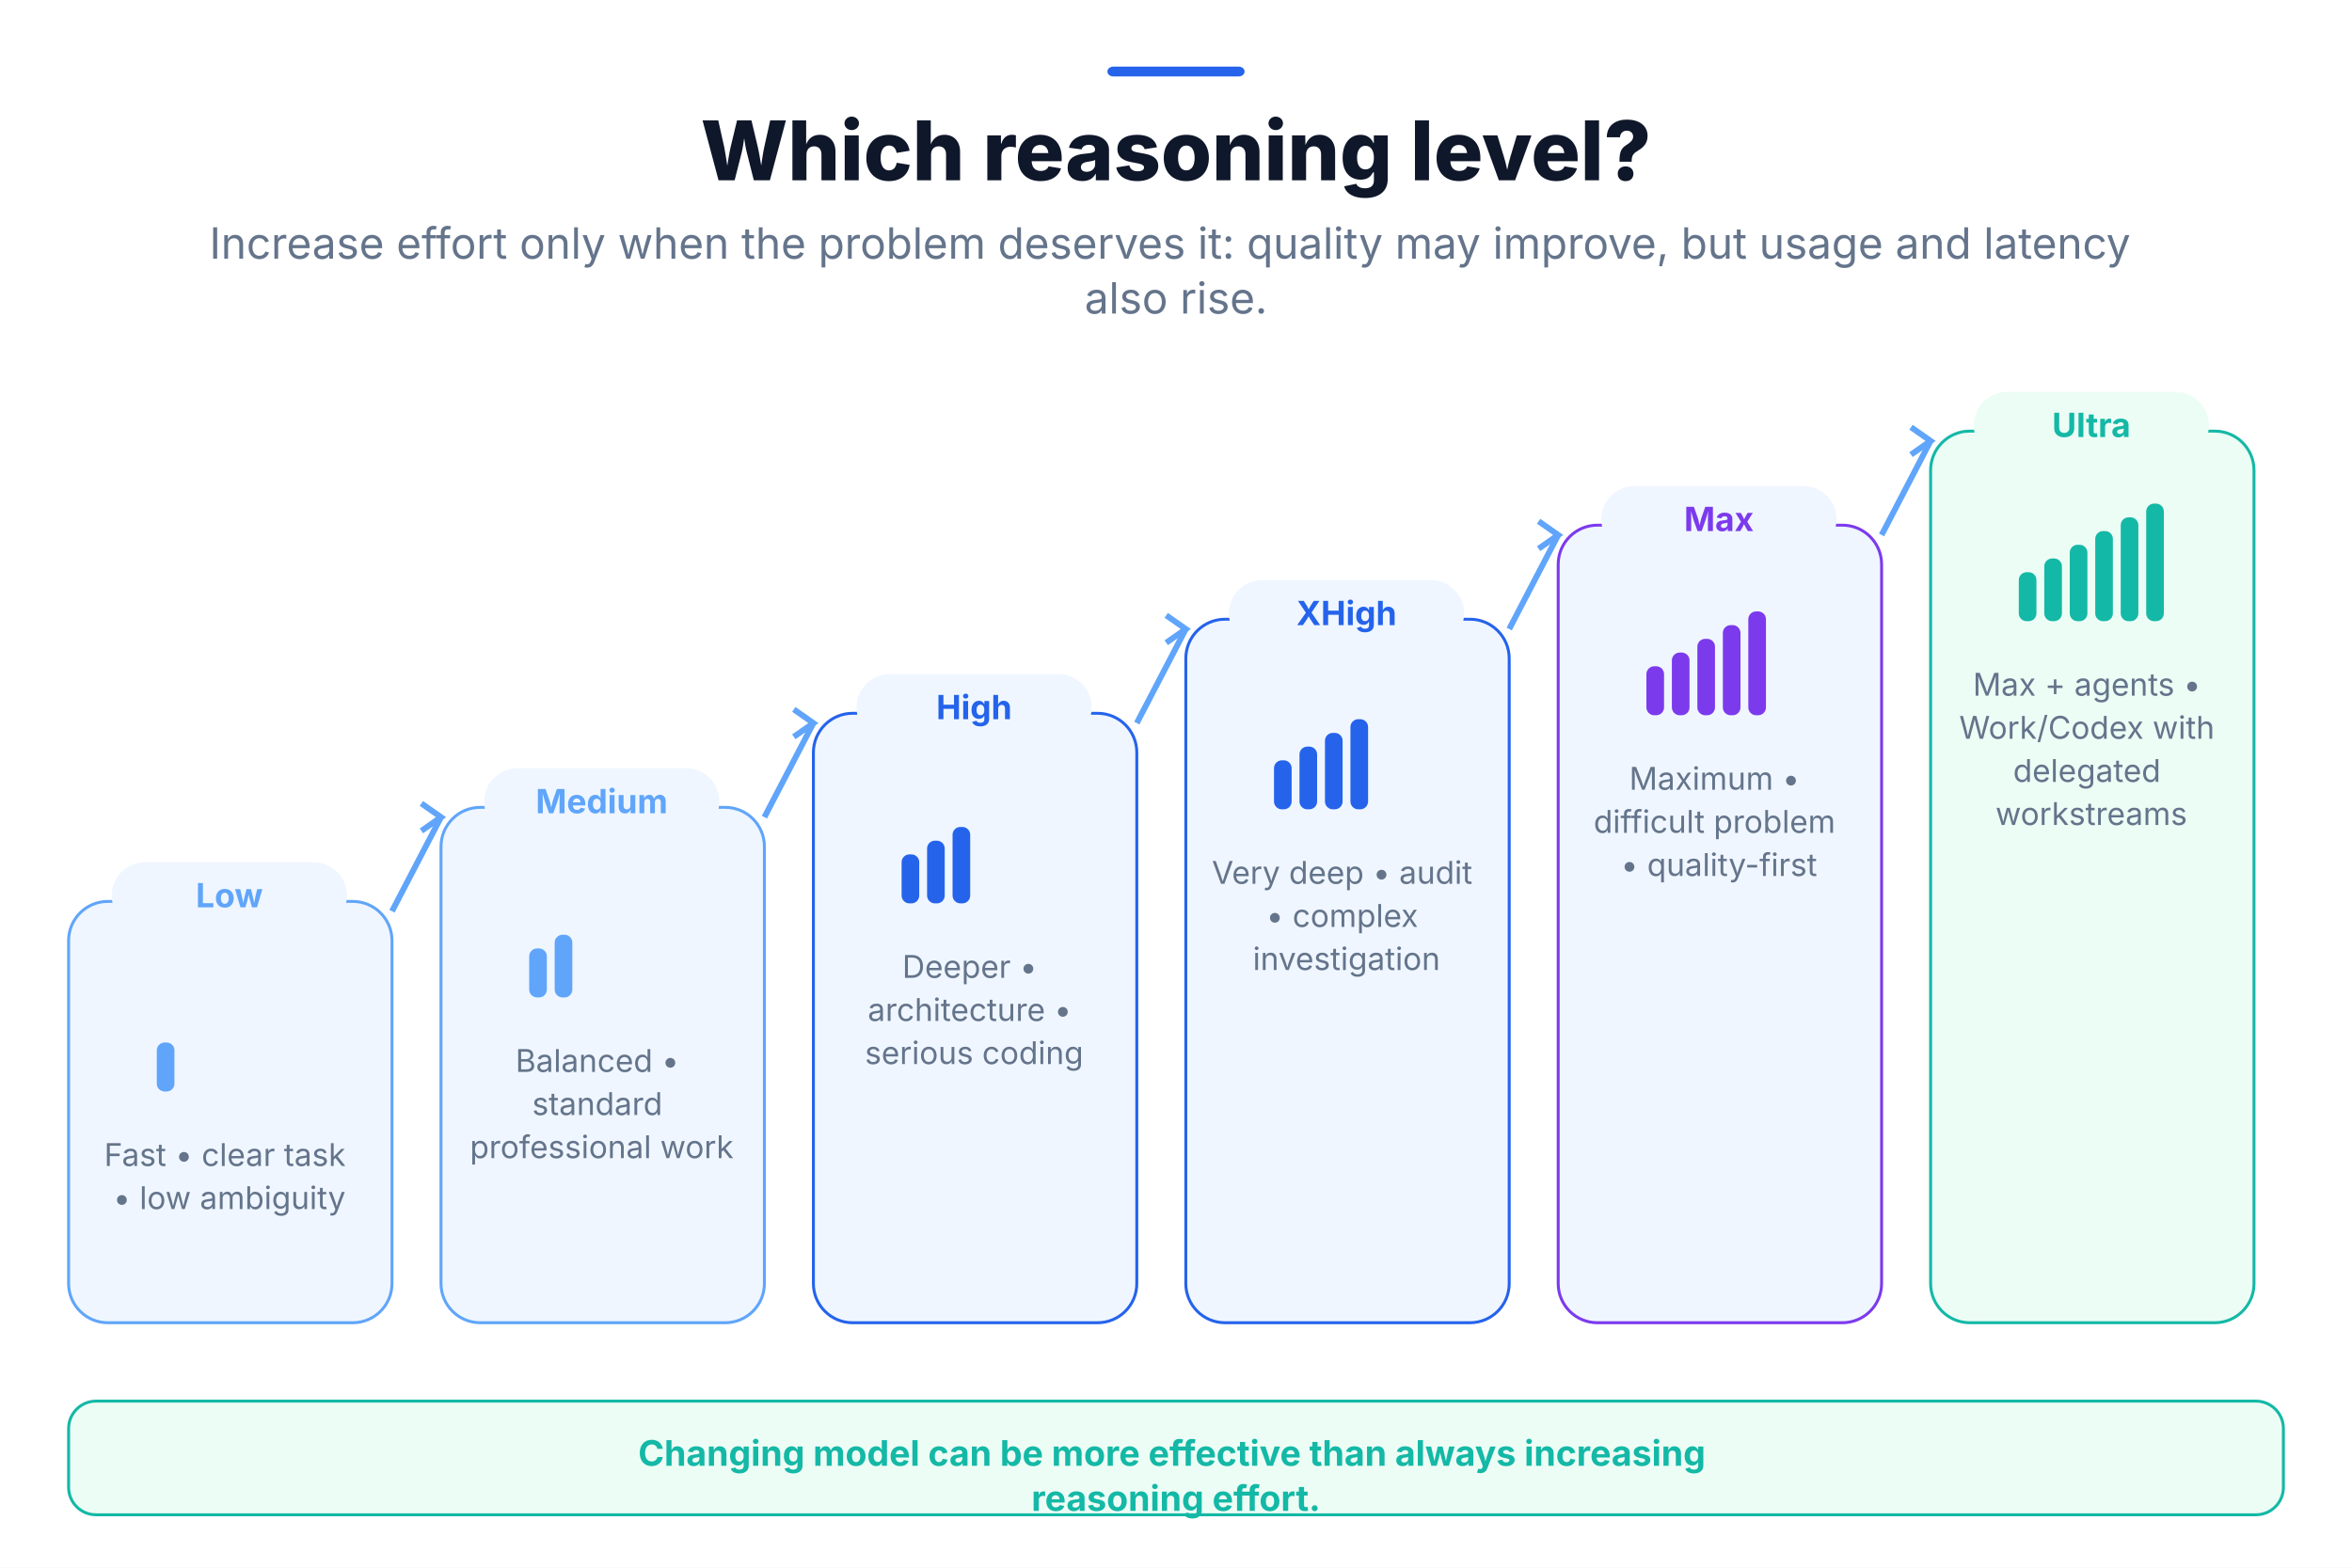
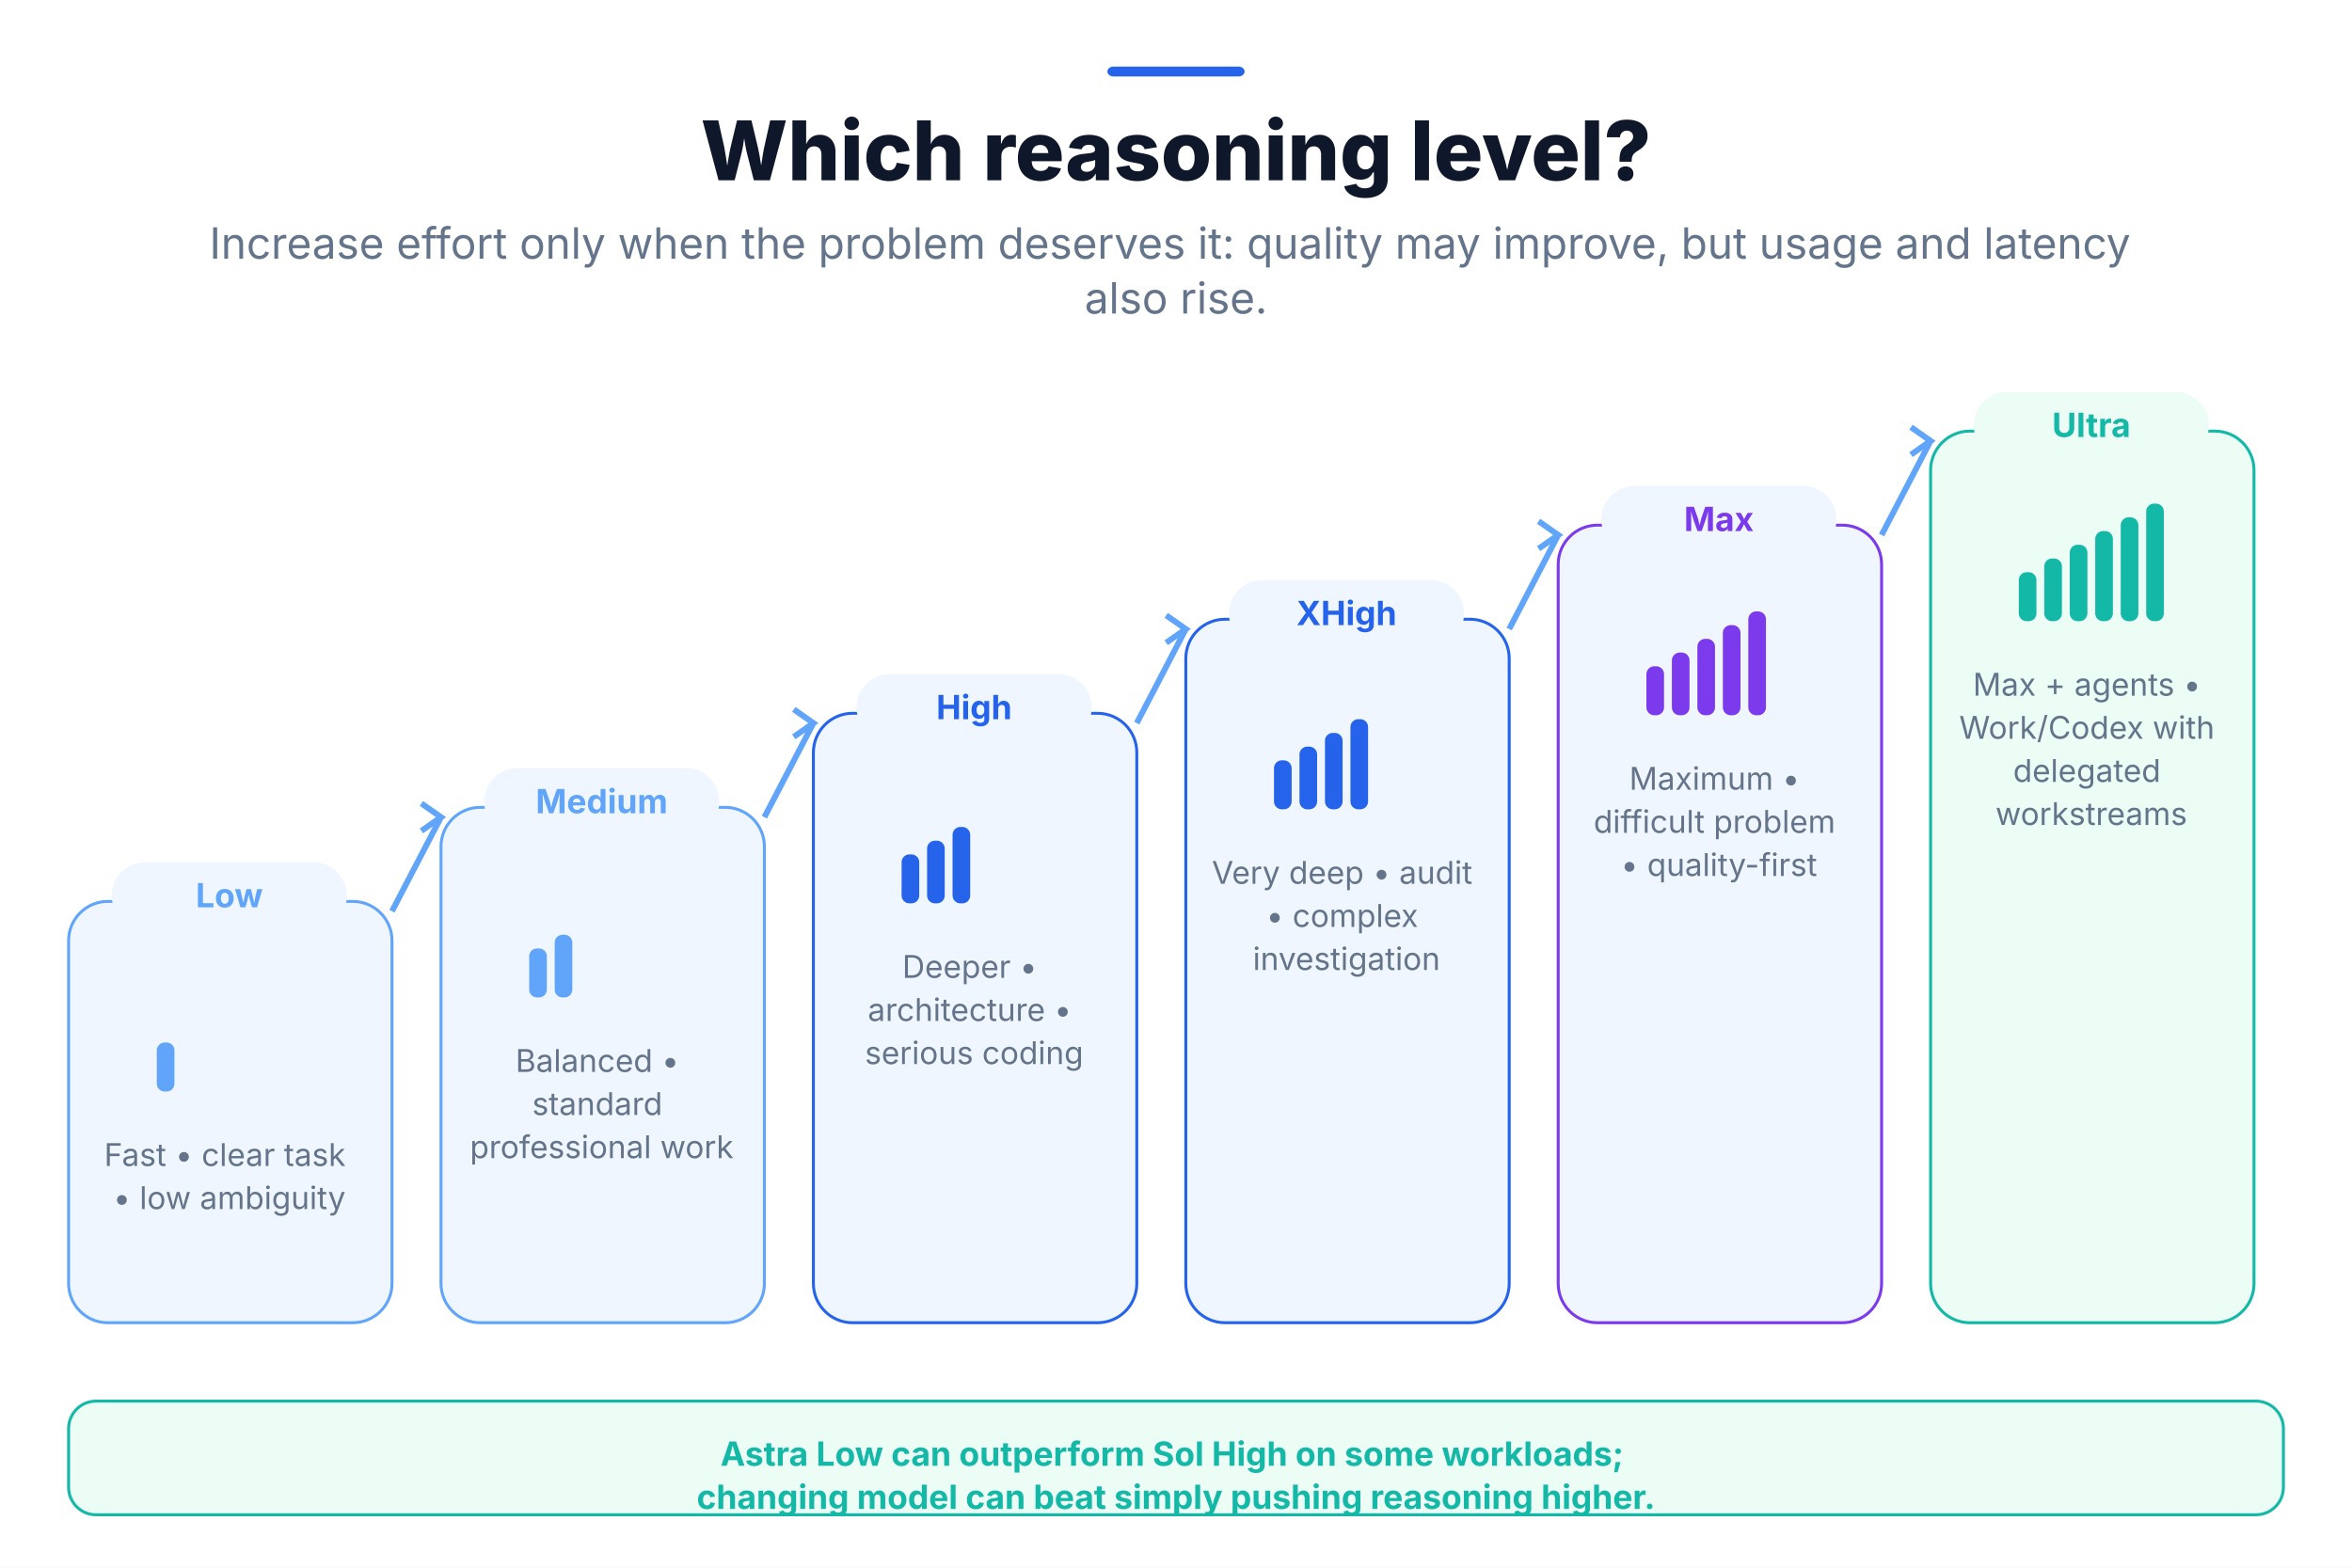
<svg xmlns="http://www.w3.org/2000/svg" width="1200" height="800" viewBox="0 0 1200 800">
  <rect width="1200" height="800" fill="#FFFFFF" />
  <rect x="565" y="34" width="70" height="5" rx="3" fill="#2563EB" />
  <text x="600" y="92" font-family="Inter,Segoe UI,Arial,sans-serif" font-size="42" font-weight="800" fill="#0F172A" text-anchor="middle">
    <tspan x="600" dy="0">Which reasoning level?</tspan>
  </text>
  <text x="600" y="132" font-family="Inter,Segoe UI,Arial,sans-serif" font-size="22" font-weight="400" fill="#64748B" text-anchor="middle">
    <tspan x="600" dy="0">Increase effort only when the problem deserves it: quality may improve, but usage and latency</tspan>
    <tspan x="600" dy="28">also rise.</tspan>
  </text>
  <rect x="35" y="460" width="165" height="215" rx="20" fill="#EFF6FF" stroke="#60A5FA" stroke-width="1.5" />
  <rect x="57" y="440" width="120" height="34" rx="17" fill="#EFF6FF" />
  <text x="117" y="463" font-family="Inter,Segoe UI,Arial,sans-serif" font-size="17" font-weight="700" fill="#60A5FA" text-anchor="middle">
    <tspan x="117" dy="0">Low</tspan>
  </text>
  <rect x="80" y="532" width="9" height="25" rx="4" fill="#60A5FA" />
  <text x="117" y="595" font-family="Inter,Segoe UI,Arial,sans-serif" font-size="16" font-weight="400" fill="#64748B" text-anchor="middle">
    <tspan x="117" dy="0">Fast • clear task</tspan>
    <tspan x="117" dy="22">• low ambiguity</tspan>
  </text>
  <line x1="200" y1="465" x2="225" y2="417" stroke="#60A5FA" stroke-width="3" />
  <path d="M 215 410 L 225 417 L 215 424" fill="none" stroke="#60A5FA" stroke-width="3" />
  <rect x="225" y="412" width="165" height="263" rx="20" fill="#EFF6FF" stroke="#60A5FA" stroke-width="1.5" />
  <rect x="247" y="392" width="120" height="34" rx="17" fill="#EFF6FF" />
  <text x="307" y="415" font-family="Inter,Segoe UI,Arial,sans-serif" font-size="17" font-weight="700" fill="#60A5FA" text-anchor="middle">
    <tspan x="307" dy="0">Medium</tspan>
  </text>
  <rect x="270" y="484" width="9" height="25" rx="4" fill="#60A5FA" />
  <rect x="283" y="477" width="9" height="32" rx="4" fill="#60A5FA" />
  <text x="307" y="547" font-family="Inter,Segoe UI,Arial,sans-serif" font-size="16" font-weight="400" fill="#64748B" text-anchor="middle">
    <tspan x="307" dy="0">Balanced •</tspan>
    <tspan x="307" dy="22">standard</tspan>
    <tspan x="307" dy="22">professional work</tspan>
  </text>
  <line x1="390" y1="417" x2="415" y2="369" stroke="#60A5FA" stroke-width="3" />
  <path d="M 405 362 L 415 369 L 405 376" fill="none" stroke="#60A5FA" stroke-width="3" />
  <rect x="415" y="364" width="165" height="311" rx="20" fill="#EFF6FF" stroke="#2563EB" stroke-width="1.5" />
  <rect x="437" y="344" width="120" height="34" rx="17" fill="#EFF6FF" />
  <text x="497" y="367" font-family="Inter,Segoe UI,Arial,sans-serif" font-size="17" font-weight="700" fill="#2563EB" text-anchor="middle">
    <tspan x="497" dy="0">High</tspan>
  </text>
  <rect x="460" y="436" width="9" height="25" rx="4" fill="#2563EB" />
  <rect x="473" y="429" width="9" height="32" rx="4" fill="#2563EB" />
  <rect x="486" y="422" width="9" height="39" rx="4" fill="#2563EB" />
  <text x="497" y="499" font-family="Inter,Segoe UI,Arial,sans-serif" font-size="16" font-weight="400" fill="#64748B" text-anchor="middle">
    <tspan x="497" dy="0">Deeper •</tspan>
    <tspan x="497" dy="22">architecture •</tspan>
    <tspan x="497" dy="22">serious coding</tspan>
  </text>
  <line x1="580" y1="369" x2="605" y2="321" stroke="#60A5FA" stroke-width="3" />
  <path d="M 595 314 L 605 321 L 595 328" fill="none" stroke="#60A5FA" stroke-width="3" />
  <rect x="605" y="316" width="165" height="359" rx="20" fill="#EFF6FF" stroke="#2563EB" stroke-width="1.5" />
  <rect x="627" y="296" width="120" height="34" rx="17" fill="#EFF6FF" />
  <text x="687" y="319" font-family="Inter,Segoe UI,Arial,sans-serif" font-size="17" font-weight="700" fill="#2563EB" text-anchor="middle">
    <tspan x="687" dy="0">XHigh</tspan>
  </text>
  <rect x="650" y="388" width="9" height="25" rx="4" fill="#2563EB" />
  <rect x="663" y="381" width="9" height="32" rx="4" fill="#2563EB" />
  <rect x="676" y="374" width="9" height="39" rx="4" fill="#2563EB" />
  <rect x="689" y="367" width="9" height="46" rx="4" fill="#2563EB" />
  <text x="687" y="451" font-family="Inter,Segoe UI,Arial,sans-serif" font-size="16" font-weight="400" fill="#64748B" text-anchor="middle">
    <tspan x="687" dy="0">Very deep • audit</tspan>
    <tspan x="687" dy="22">• complex</tspan>
    <tspan x="687" dy="22">investigation</tspan>
  </text>
  <line x1="770" y1="321" x2="795" y2="273" stroke="#60A5FA" stroke-width="3" />
  <path d="M 785 266 L 795 273 L 785 280" fill="none" stroke="#60A5FA" stroke-width="3" />
  <rect x="795" y="268" width="165" height="407" rx="20" fill="#EFF6FF" stroke="#7C3AED" stroke-width="1.5" />
  <rect x="817" y="248" width="120" height="34" rx="17" fill="#EFF6FF" />
  <text x="877" y="271" font-family="Inter,Segoe UI,Arial,sans-serif" font-size="17" font-weight="700" fill="#7C3AED" text-anchor="middle">
    <tspan x="877" dy="0">Max</tspan>
  </text>
  <rect x="840" y="340" width="9" height="25" rx="4" fill="#7C3AED" />
  <rect x="853" y="333" width="9" height="32" rx="4" fill="#7C3AED" />
  <rect x="866" y="326" width="9" height="39" rx="4" fill="#7C3AED" />
  <rect x="879" y="319" width="9" height="46" rx="4" fill="#7C3AED" />
  <rect x="892" y="312" width="9" height="53" rx="4" fill="#7C3AED" />
  <text x="877" y="403" font-family="Inter,Segoe UI,Arial,sans-serif" font-size="16" font-weight="400" fill="#64748B" text-anchor="middle">
    <tspan x="877" dy="0">Maximum •</tspan>
    <tspan x="877" dy="22">difficult problem</tspan>
    <tspan x="877" dy="22">• quality-first</tspan>
  </text>
  <line x1="960" y1="273" x2="985" y2="225" stroke="#60A5FA" stroke-width="3" />
  <path d="M 975 218 L 985 225 L 975 232" fill="none" stroke="#60A5FA" stroke-width="3" />
  <rect x="985" y="220" width="165" height="455" rx="20" fill="#ECFDF5" stroke="#14B8A6" stroke-width="1.5" />
  <rect x="1007" y="200" width="120" height="34" rx="17" fill="#ECFDF5" />
  <text x="1067" y="223" font-family="Inter,Segoe UI,Arial,sans-serif" font-size="17" font-weight="700" fill="#14B8A6" text-anchor="middle">
    <tspan x="1067" dy="0">Ultra</tspan>
  </text>
  <rect x="1030" y="292" width="9" height="25" rx="4" fill="#14B8A6" />
  <rect x="1043" y="285" width="9" height="32" rx="4" fill="#14B8A6" />
  <rect x="1056" y="278" width="9" height="39" rx="4" fill="#14B8A6" />
  <rect x="1069" y="271" width="9" height="46" rx="4" fill="#14B8A6" />
  <rect x="1082" y="264" width="9" height="53" rx="4" fill="#14B8A6" />
  <rect x="1095" y="257" width="9" height="60" rx="4" fill="#14B8A6" />
  <text x="1067" y="355" font-family="Inter,Segoe UI,Arial,sans-serif" font-size="16" font-weight="400" fill="#64748B" text-anchor="middle">
    <tspan x="1067" dy="0">Max + agents •</tspan>
    <tspan x="1067" dy="22">Work/Codex with</tspan>
    <tspan x="1067" dy="22">delegated</tspan>
    <tspan x="1067" dy="22">workstreams</tspan>
  </text>
  <rect x="35" y="715" width="1130" height="58" rx="14" fill="#ECFDF5" stroke="#14B8A6" stroke-width="1.5" />
-   <text x="600" y="748" font-family="Inter,Segoe UI,Arial,sans-serif" font-size="18" font-weight="700" fill="#14B8A6" text-anchor="middle">
-     <tspan x="600" dy="0">Changing model can be more effective than always increasing</tspan>
-     <tspan x="600" dy="23">reasoning effort.</tspan>
+   <text x="600" y="748" font-family="Inter,Segoe UI,Arial,sans-serif" font-size="17" font-weight="700" fill="#14B8A6" text-anchor="middle">
+     <tspan x="600" dy="0">Astra Low can outperform Sol High on some workloads;</tspan>
+     <tspan x="600" dy="22">changing model can beat simply pushing reasoning higher.</tspan>
  </text>
</svg>
